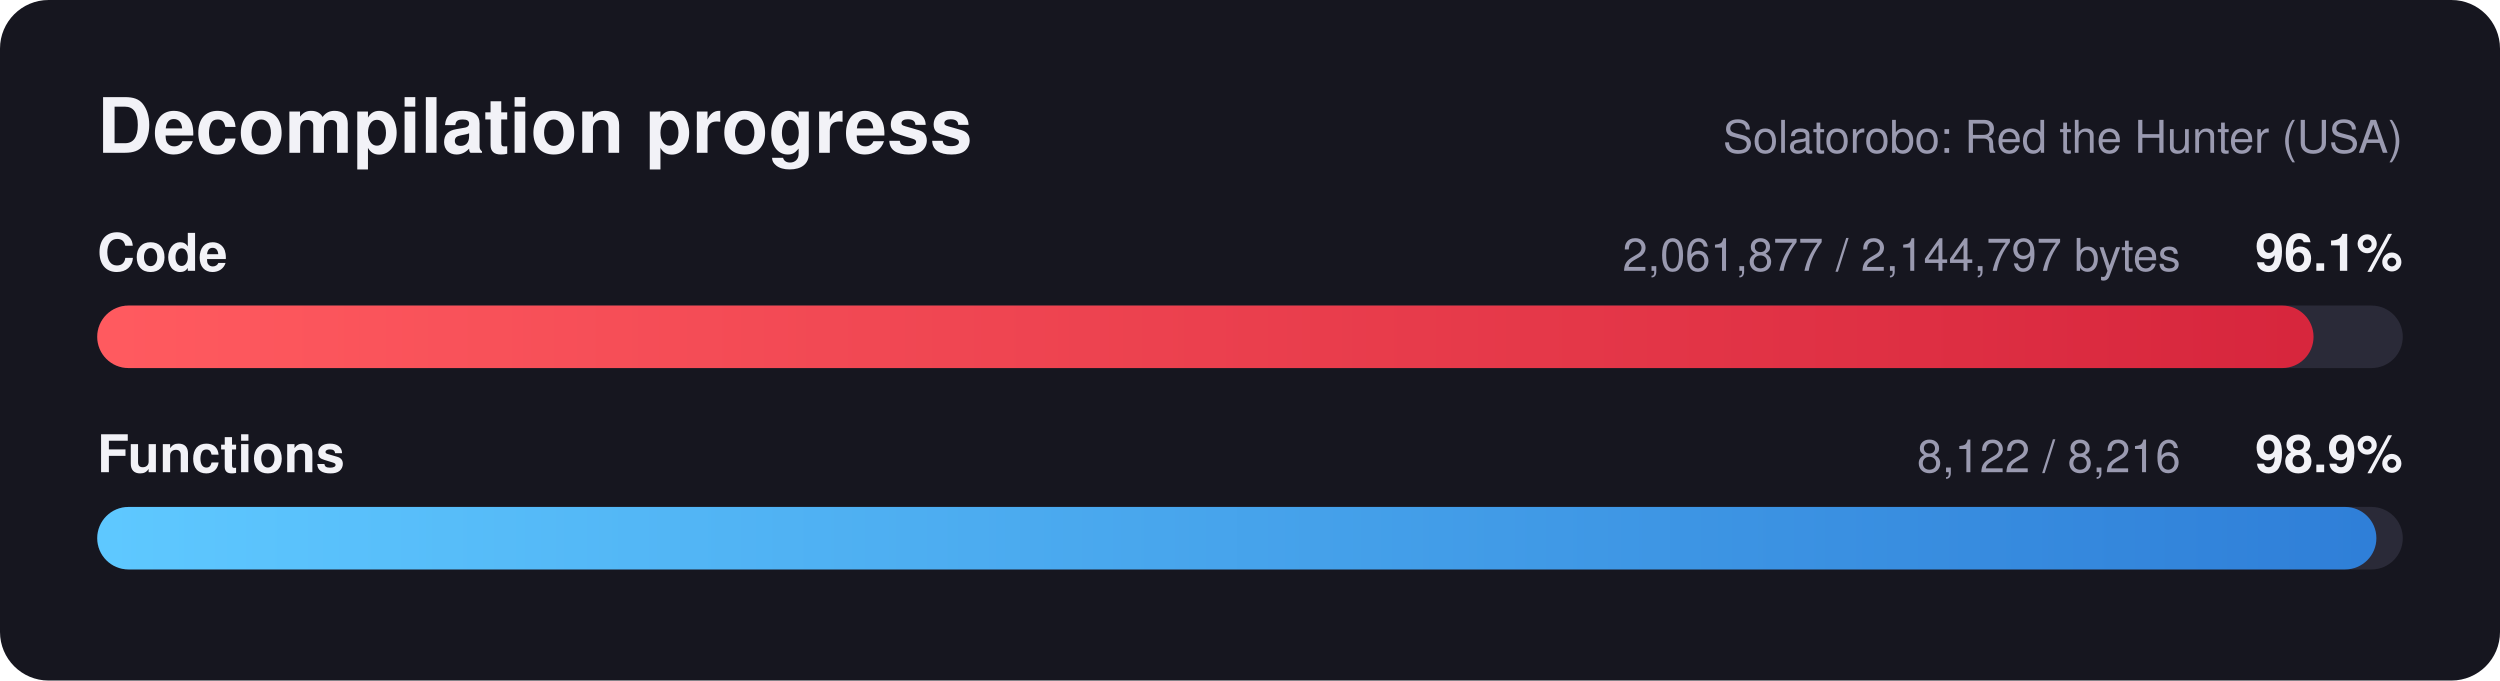
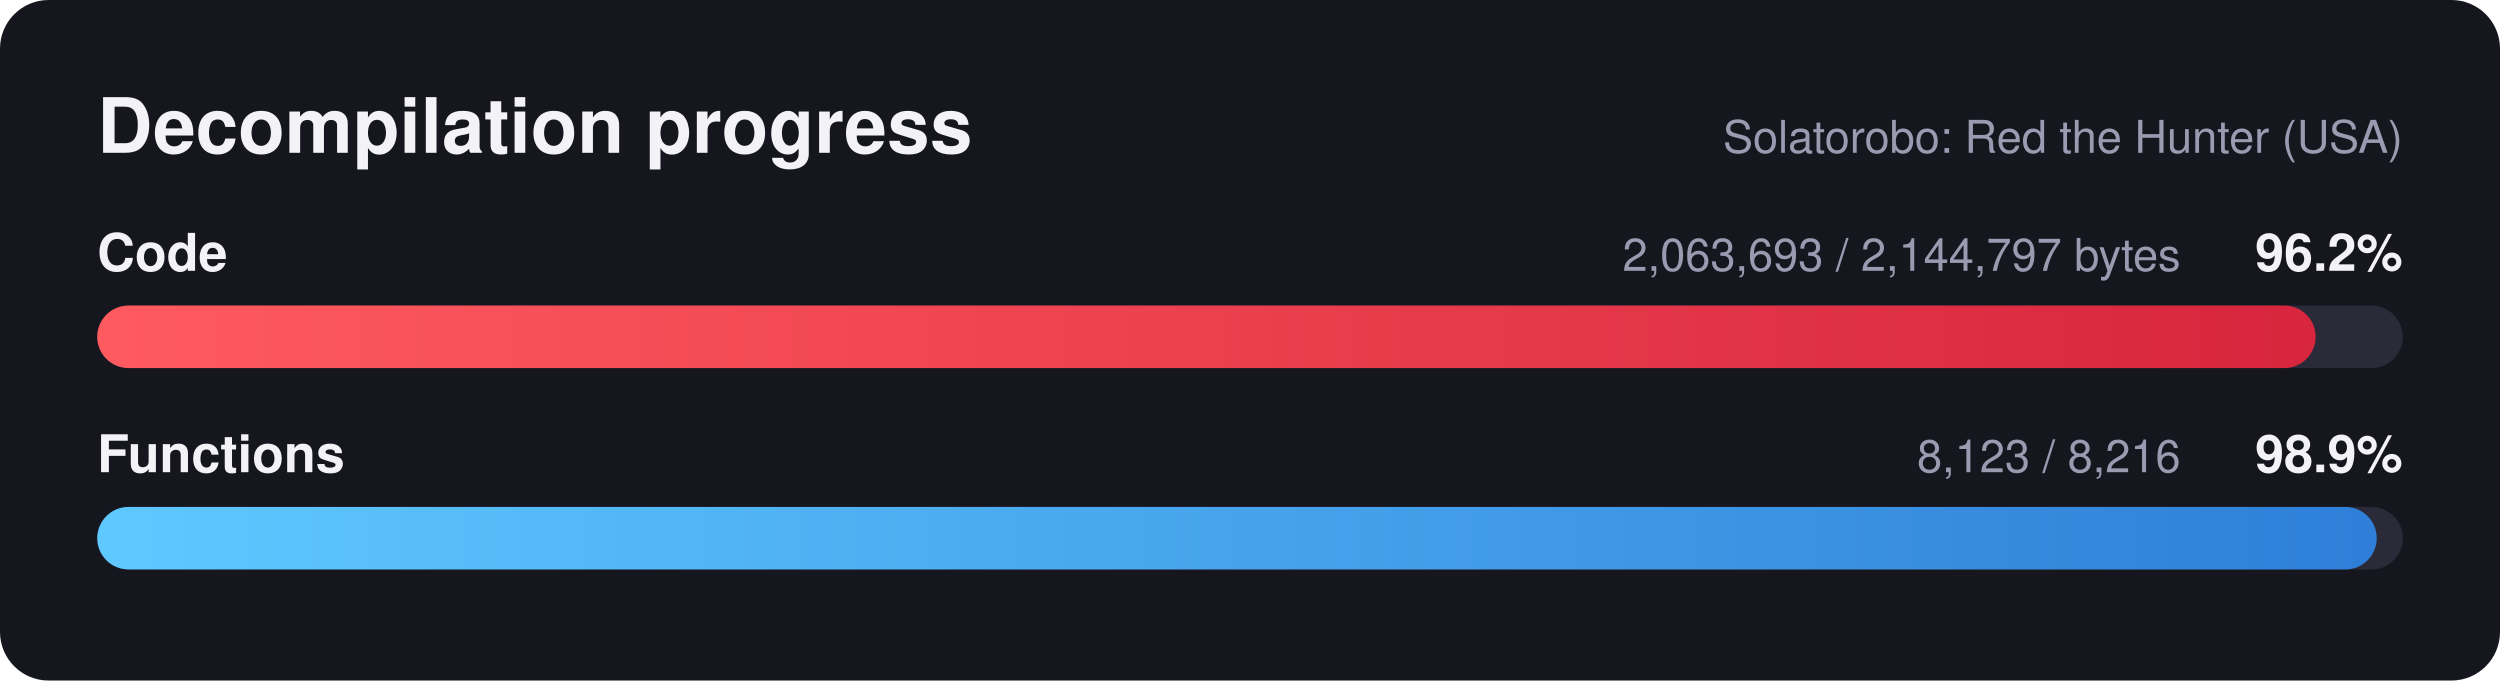
<svg xmlns="http://www.w3.org/2000/svg" width="720" height="196" viewBox="0 0 720 196" font-family="Segoe UI, Helvetica, Arial, sans-serif">
  <defs>
    <linearGradient id="red" x1="0" x2="1" y1="0" y2="0">
      <stop offset="0" stop-color="#ff5a5f" />
      <stop offset="1" stop-color="#d7263d" />
    </linearGradient>
    <linearGradient id="blue" x1="0" x2="1" y1="0" y2="0">
      <stop offset="0" stop-color="#5ec8ff" />
      <stop offset="1" stop-color="#2f7fd8" />
    </linearGradient>
  </defs>
  <rect width="720" height="196" rx="14" fill="#16161f" />
  <text x="28" y="44" fill="#f2f2f7" font-size="22" font-weight="700">Decompilation progress</text>
  <text x="692" y="44" fill="#9a9ab0" font-size="13" text-anchor="end">Solatorobo: Red the Hunter (USA)</text>
  <text x="28" y="78" fill="#f2f2f7" font-size="15" font-weight="600">Code</text>
-   <text x="692" y="78" fill="#f2f2f7" font-size="15" font-weight="700" text-anchor="end">96.1%</text>
-   <text x="628" y="78" fill="#9a9ab0" font-size="13" text-anchor="end">2,061,877 / 2,144,797 bytes</text>
+   <text x="692" y="78" fill="#f2f2f7" font-size="15" font-weight="700" text-anchor="end">96.2%</text>
+   <text x="628" y="78" fill="#9a9ab0" font-size="13" text-anchor="end">2,063,693 / 2,144,797 bytes</text>
  <rect x="28" y="88" width="664" height="18" rx="9.0" fill="#2a2a38" />
-   <rect x="28" y="88" width="638.3" height="18" rx="9.0" fill="url(#red)" />
+   <rect x="28" y="88" width="638.9" height="18" rx="9.0" fill="url(#red)" />
  <text x="28" y="136" fill="#f2f2f7" font-size="15" font-weight="600">Functions</text>
  <text x="692" y="136" fill="#f2f2f7" font-size="15" font-weight="700" text-anchor="end">98.9%</text>
-   <text x="628" y="136" fill="#9a9ab0" font-size="13" text-anchor="end">8,122 / 8,216</text>
+   <text x="628" y="136" fill="#9a9ab0" font-size="13" text-anchor="end">8,123 / 8,216</text>
  <rect x="28" y="146" width="664" height="18" rx="9.0" fill="#2a2a38" />
-   <rect x="28" y="146" width="656.4" height="18" rx="9.0" fill="url(#blue)" />
+   <rect x="28" y="146" width="656.5" height="18" rx="9.0" fill="url(#blue)" />
</svg>
